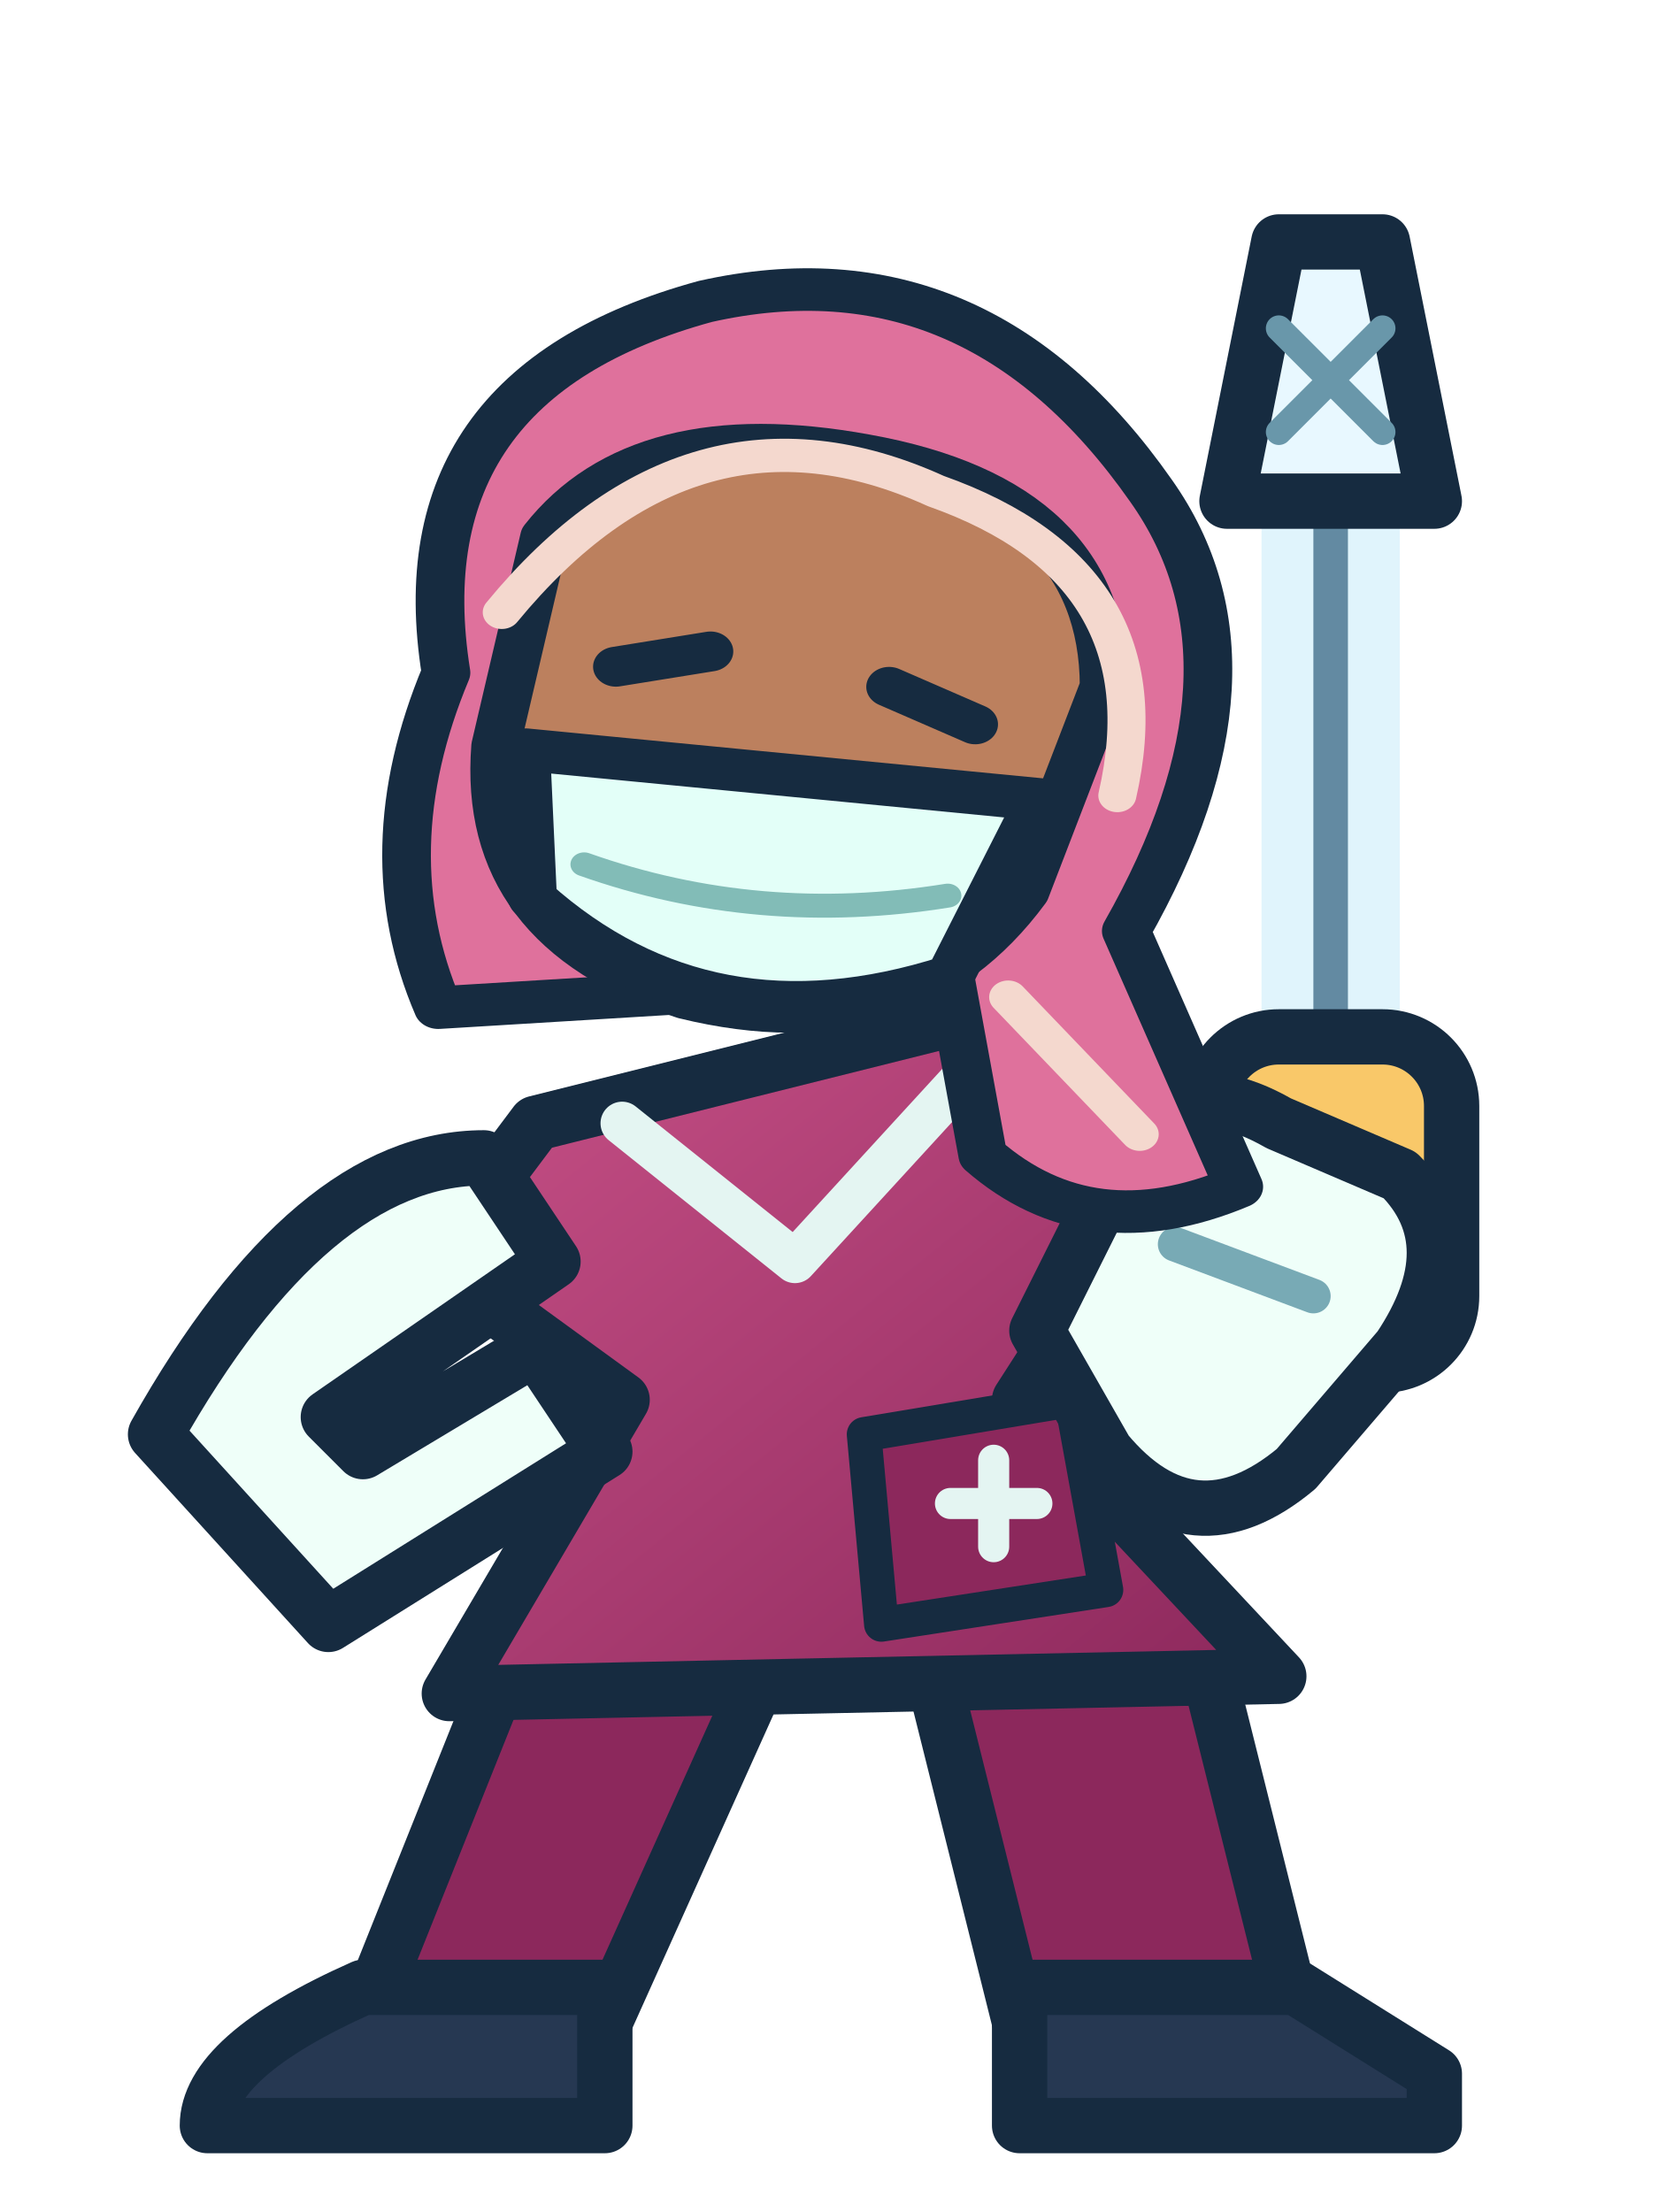
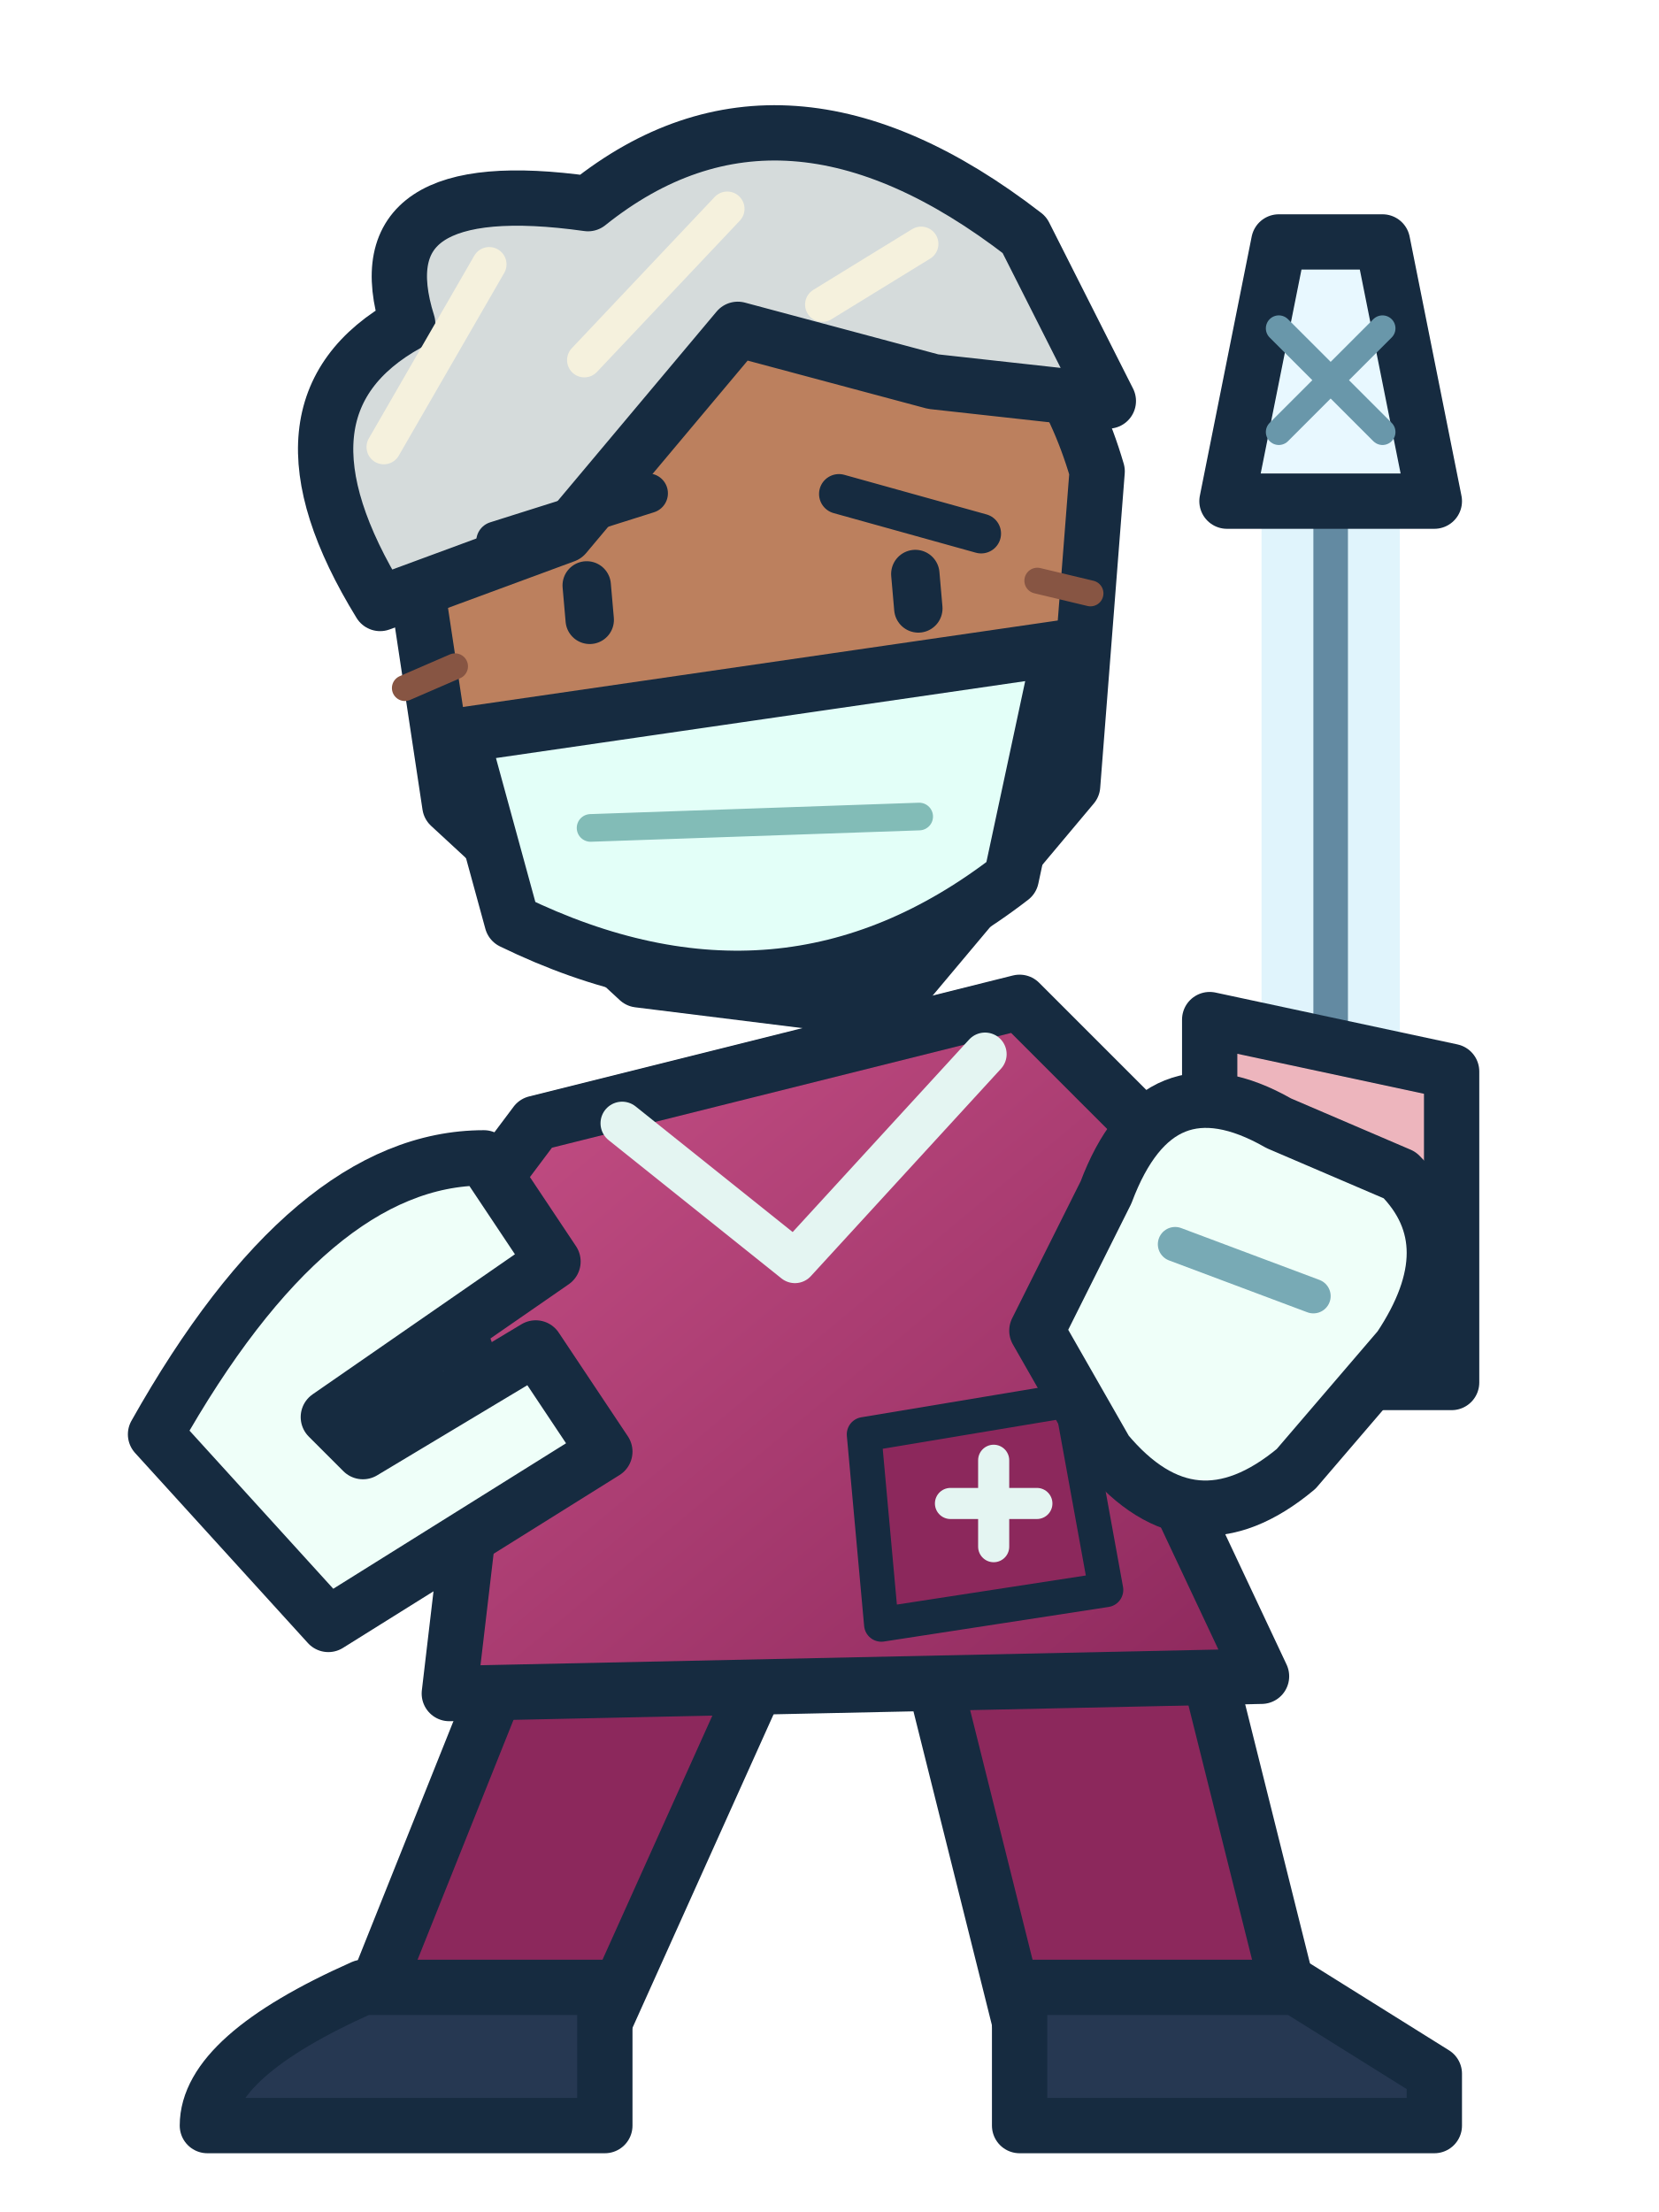
<svg xmlns="http://www.w3.org/2000/svg" width="96" height="128" viewBox="0 0 96 128" role="img" aria-labelledby="samira-title samira-desc">
  <defs>
    <linearGradient id="samira-scrubs" x1="0" y1="0" x2="1" y2="1">
      <stop stop-color="#c85187" />
      <stop offset="1" stop-color="#8c285c" />
    </linearGradient>
  </defs>
  <g stroke="#162b40" stroke-width="3.2" stroke-linejoin="round" stroke-linecap="round">
    <g id="samira-legs">
      <path d="M29 97H44L35 117H21ZM54 97H70L75 117H59Z" fill="#8c285c" />
      <path d="M21 115H35V123H12Q12 119 21 115ZM59 115H75L83 120V123H59Z" fill="#263852" />
    </g>
    <g id="samira-torso">
-       <path d="M31 65L59 58L68 67L59 81L74 97L26 98L36 81L25 73Z" fill="url(#samira-scrubs)" />
+       <path d="M31 65L59 58L68 67L65 80L73 97L26 98L28 81L25 73Z" fill="url(#samira-scrubs)" />
      <path d="M36 65L46 73L57 61" fill="none" stroke="#e4f5f2" stroke-width="2.5" />
      <path d="M50 83L62 81L64 92L51 94Z" fill="#8c285c" stroke-width="2" />
      <path d="M55 87h5m-2.5-2.5v5" fill="none" stroke="#e4f5f2" stroke-width="1.8" />
    </g>
    <g id="samira-tool">
      <path d="M77 69V29" stroke="#e0f4fc" stroke-width="8" />
      <path d="M77 61V30" stroke="#638aa2" stroke-width="2" />
      <path d="M71 29h12l-3-15h-6z" fill="#e8f8ff" />
      <path d="m74 19 6 6m-6 0 6-6" stroke="#6997aa" stroke-width="1.5" />
-       <rect x="70" y="60" width="14" height="19" rx="4" fill="#f9c869" />
+       <path d="M70 59L84 62V80H70Z" fill="#edb5bd" />
    </g>
    <g id="samira-hands">
      <path d="M28 67Q18 67 9 83L19 94L35 84L31 78L21 84L19 82L32 73Z" fill="#effff9" />
      <path d="M64 69Q67 61 74 65L81 68Q85 72 81 78L75 85Q69 90 64 84L60 77Z" fill="#effff9" />
      <path d="M68 72l8 3" stroke="#78aab5" stroke-width="2" />
    </g>
-     <g id="samira-head" transform="translate(7 13) scale(.88 .77) rotate(8 45 38)">
-       <path d="M21 37Q15 16 34 7Q51 0 65 17Q75 29 68 50L78 68Q69 74 61 68L57 55L24 62Q18 51 21 37Z" fill="#df719c" />
-       <path d="M26 26Q31 16 46 17Q62 18 64 32L61 48Q55 61 40 59Q26 56 25 42Z" fill="#bc805e" />
-       <path d="M24 32Q34 13 51 19Q67 23 66 40M61 56L71 65" fill="none" stroke="#f4d8ce" stroke-width="2.5" />
-       <path d="M27 42L61 41L57 55Q42 63 29 53Z" fill="#e3fff8" />
-       <path d="M32 50Q44 53 56 49" fill="none" stroke="#82bcb7" stroke-width="1.8" />
-       <path d="M32 35l6-2m12 1 6 2" fill="none" stroke-width="3" />
+     <g id="samira-head" transform="rotate(-5 44 34)">
+       <path d="M24 29Q25 14 44 14Q61 14 64 29L61 47L49 59L35 56L25 45Z" fill="#bc805e" />
+       <path d="M22 33Q16 21 25 17Q23 8 36 11Q48 3 61 15L65 25L55 23L44 19L33 30Z" fill="#d5dbdb" />
+       <path d="M23 24L30 14M35 20L44 12M49 18l6-3" stroke="#f5f1dd" stroke-width="2" />
+       <path d="M26 41L61 39L57 52Q43 61 28 52Z" fill="#e3fff8" />
+       <path d="M33 47l19 1" stroke="#82bcb7" stroke-width="1.6" />
+       <path d="M29 30l9-2m11 1 8 3" fill="none" stroke-width="2.3" />
+       <path d="M34 33v2m19-1v2" stroke-width="2.8" />
+       <path d="M26 37l-3 1m37-3 3 1" stroke="#875543" stroke-width="1.5" />
    </g>
  </g>
</svg>
